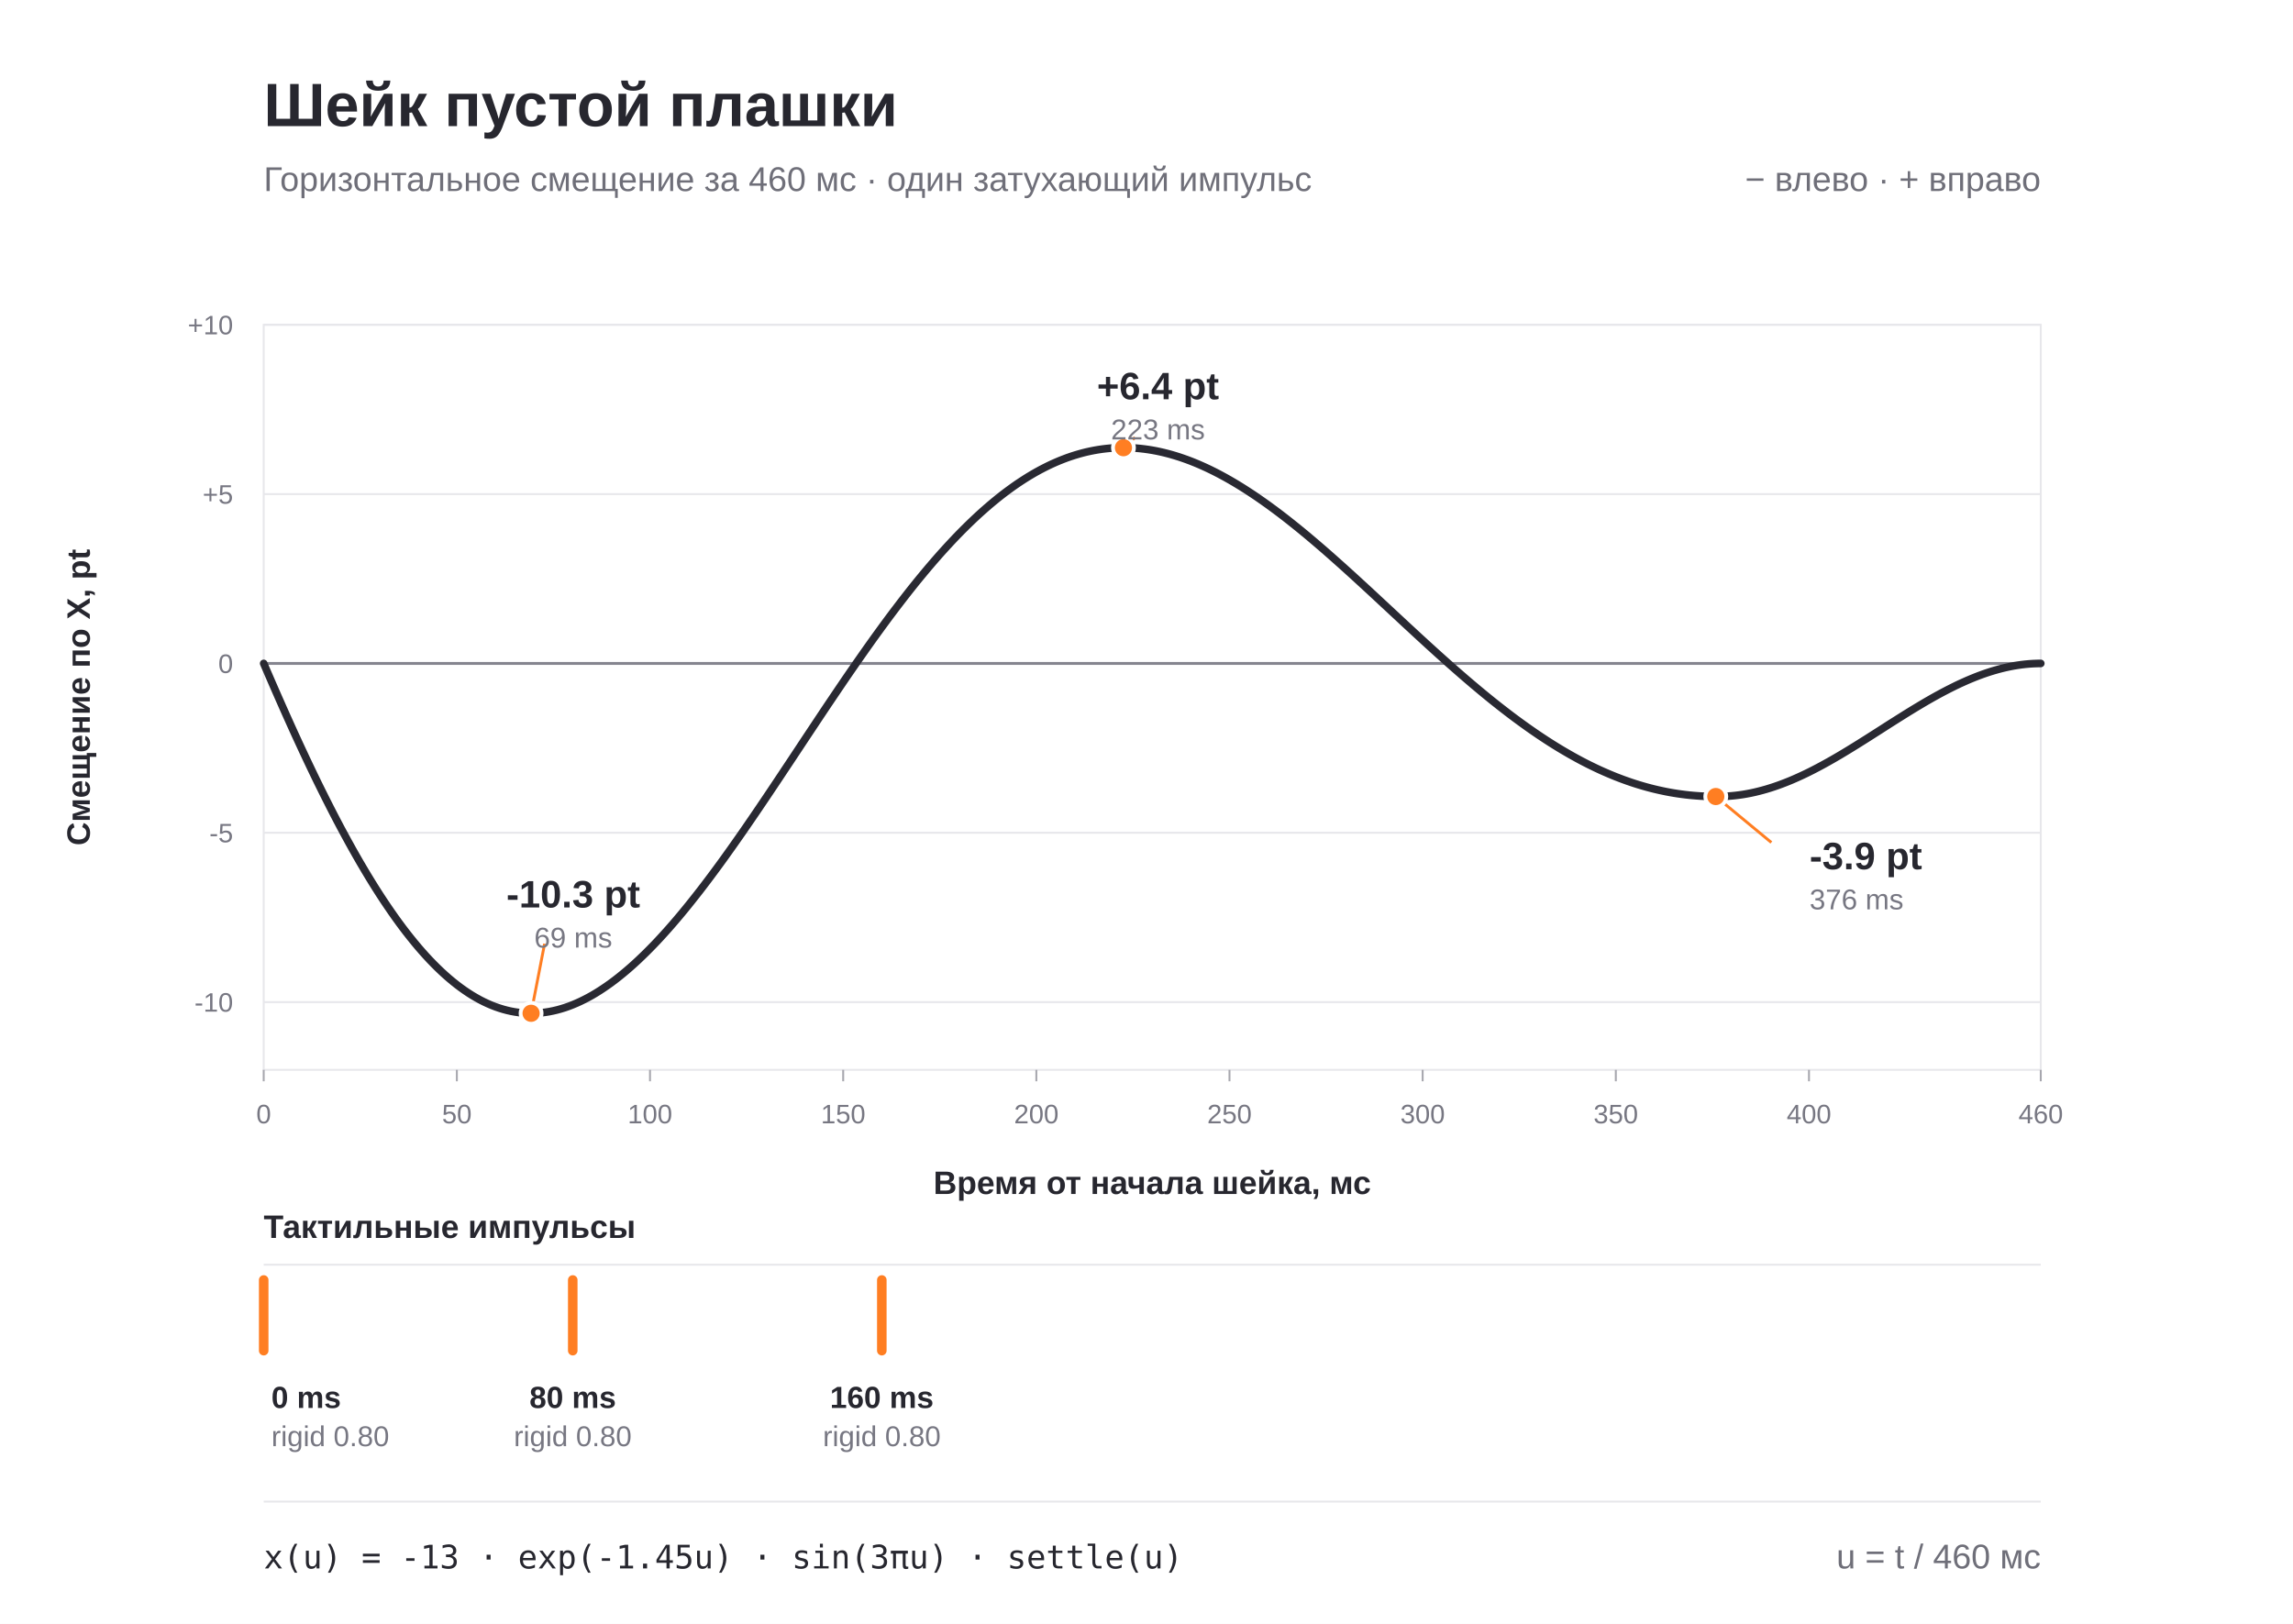
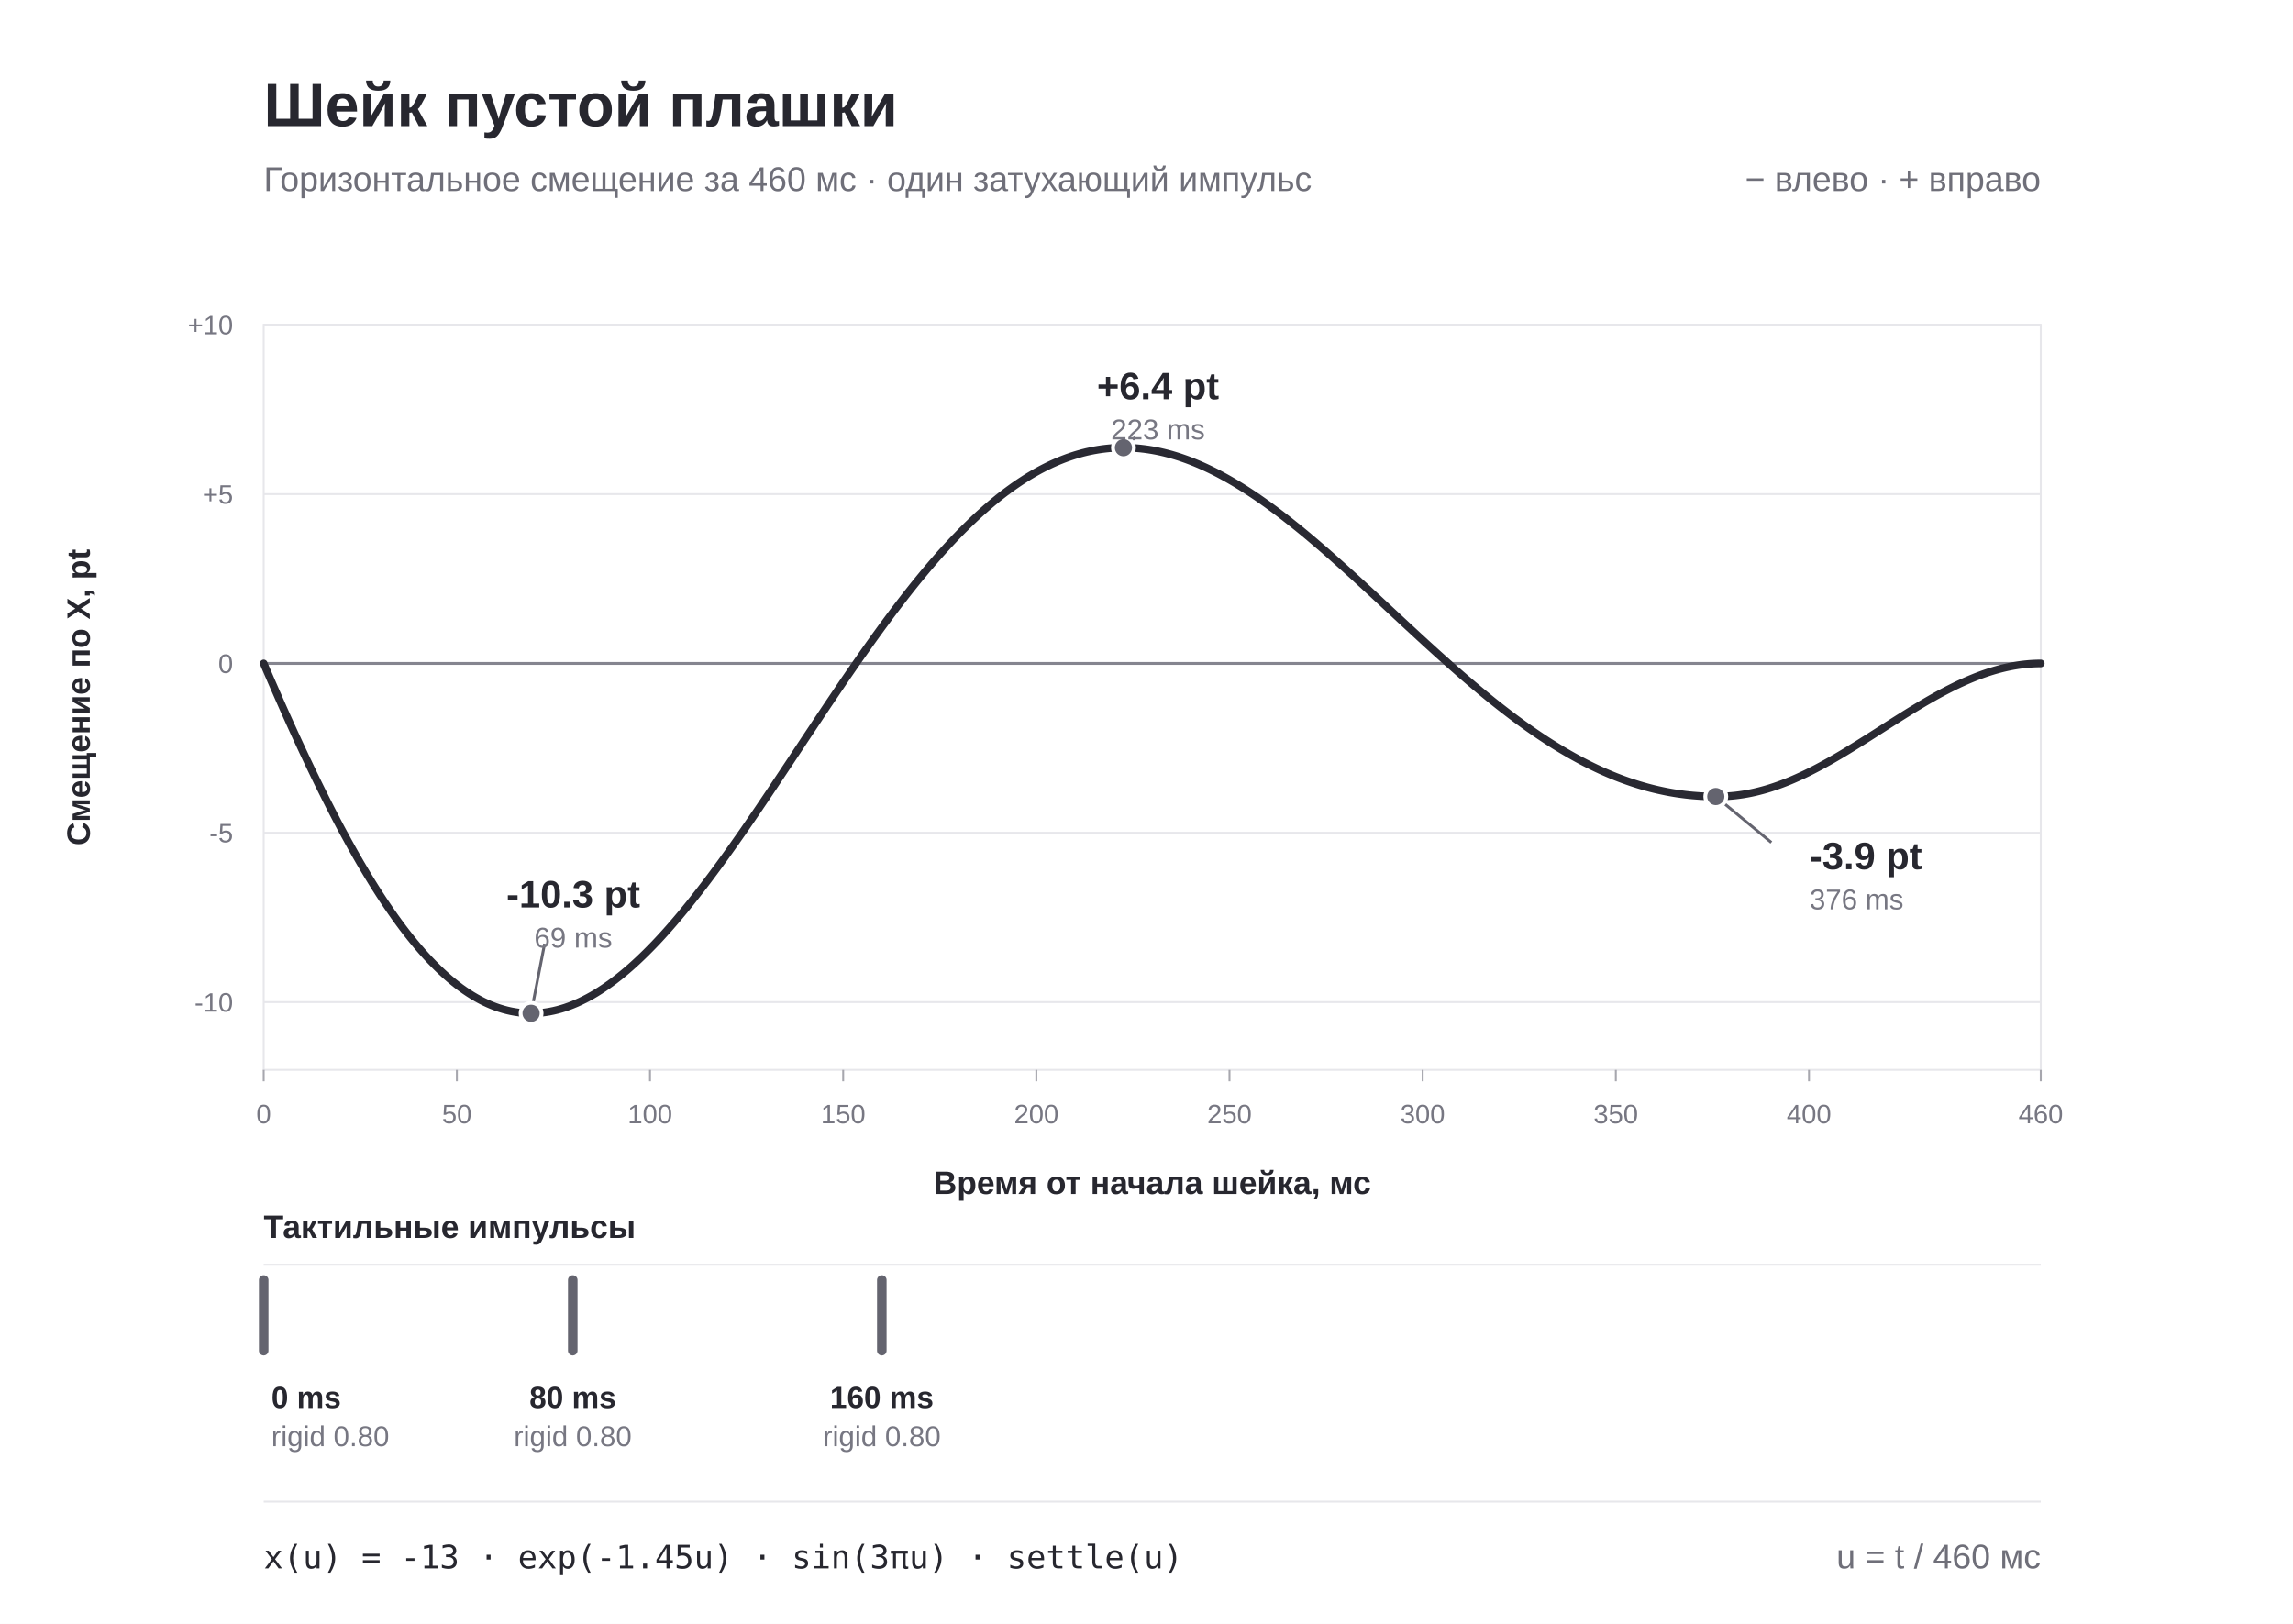
<svg xmlns="http://www.w3.org/2000/svg" width="1200" height="850" viewBox="0 0 1200 850">
  <style>
    text { font-family: Arial, Helvetica, sans-serif; fill: #27272F; }
    .title { font-size: 32px; font-weight: 700; }
    .subtitle { font-size: 18px; fill: #6F6F79; }
    .axis { font-size: 17px; font-weight: 600; }
    .tick { font-size: 14px; fill: #777782; }
    .peak { font-size: 20px; font-weight: 700; }
    .time { font-size: 15px; fill: #777782; }
    .pulse { font-size: 16px; font-weight: 700; }
    .formula { font-size: 17px; font-family: Menlo, Monaco, monospace; }
  </style>
  <rect width="1200" height="850" fill="#FFFFFF" />
  <text x="138" y="66" class="title">Шейк пустой плашки</text>
  <text x="138" y="100" class="subtitle">Горизонтальное смещение за 460 мс · один затухающий импульс</text>
  <text x="1068" y="100" text-anchor="end" class="subtitle">− влево · + вправо</text>
  <rect x="138" y="170" width="930" height="390" fill="#FFFFFF" stroke="#E7E7EB" stroke-width="1" />
  <line x1="138" y1="524.55" x2="1068" y2="524.55" stroke="#E7E7EB" stroke-width="1" />
  <text x="122" y="529.55" text-anchor="end" class="tick">-10</text>
  <line x1="138" y1="435.91" x2="1068" y2="435.91" stroke="#E7E7EB" stroke-width="1" />
  <text x="122" y="440.91" text-anchor="end" class="tick">-5</text>
  <line x1="138" y1="347.27" x2="1068" y2="347.27" stroke="#85858F" stroke-width="1.5" />
  <text x="122" y="352.27" text-anchor="end" class="tick">0</text>
  <line x1="138" y1="258.64" x2="1068" y2="258.64" stroke="#E7E7EB" stroke-width="1" />
  <text x="122" y="263.64" text-anchor="end" class="tick">+5</text>
  <line x1="138" y1="170.00" x2="1068" y2="170.00" stroke="#E7E7EB" stroke-width="1" />
  <text x="122" y="175.00" text-anchor="end" class="tick">+10</text>
  <line x1="138.00" y1="560" x2="138.00" y2="566" stroke="#A7A7AE" stroke-width="1" />
  <text x="138.00" y="588" text-anchor="middle" class="tick">0</text>
  <line x1="239.09" y1="560" x2="239.09" y2="566" stroke="#A7A7AE" stroke-width="1" />
  <text x="239.09" y="588" text-anchor="middle" class="tick">50</text>
  <line x1="340.17" y1="560" x2="340.17" y2="566" stroke="#A7A7AE" stroke-width="1" />
  <text x="340.17" y="588" text-anchor="middle" class="tick">100</text>
  <line x1="441.26" y1="560" x2="441.26" y2="566" stroke="#A7A7AE" stroke-width="1" />
  <text x="441.26" y="588" text-anchor="middle" class="tick">150</text>
  <line x1="542.35" y1="560" x2="542.35" y2="566" stroke="#A7A7AE" stroke-width="1" />
  <text x="542.35" y="588" text-anchor="middle" class="tick">200</text>
  <line x1="643.43" y1="560" x2="643.43" y2="566" stroke="#A7A7AE" stroke-width="1" />
  <text x="643.43" y="588" text-anchor="middle" class="tick">250</text>
  <line x1="744.52" y1="560" x2="744.52" y2="566" stroke="#A7A7AE" stroke-width="1" />
  <text x="744.52" y="588" text-anchor="middle" class="tick">300</text>
  <line x1="845.61" y1="560" x2="845.61" y2="566" stroke="#A7A7AE" stroke-width="1" />
  <text x="845.61" y="588" text-anchor="middle" class="tick">350</text>
  <line x1="946.70" y1="560" x2="946.70" y2="566" stroke="#A7A7AE" stroke-width="1" />
  <text x="946.70" y="588" text-anchor="middle" class="tick">400</text>
  <line x1="1068.00" y1="560" x2="1068.00" y2="566" stroke="#A7A7AE" stroke-width="1" />
  <text x="1068.00" y="588" text-anchor="middle" class="tick">460</text>
  <path d="M138.00,347.27 L140.02,351.98 L142.04,356.65 L144.07,361.30 L146.09,365.90 L148.11,370.47 L150.13,375.00 L152.15,379.49 L154.17,383.94 L156.20,388.35 L158.22,392.71 L160.24,397.02 L162.26,401.28 L164.28,405.50 L166.30,409.66 L168.33,413.77 L170.35,417.82 L172.37,421.82 L174.39,425.77 L176.41,429.65 L178.43,433.48 L180.46,437.24 L182.48,440.94 L184.50,444.58 L186.52,448.15 L188.54,451.66 L190.57,455.10 L192.59,458.48 L194.61,461.78 L196.63,465.02 L198.65,468.18 L200.67,471.27 L202.70,474.29 L204.72,477.24 L206.74,480.11 L208.76,482.91 L210.78,485.63 L212.80,488.27 L214.83,490.84 L216.85,493.33 L218.87,495.75 L220.89,498.08 L222.91,500.33 L224.93,502.51 L226.96,504.60 L228.98,506.62 L231.00,508.55 L233.02,510.40 L235.04,512.17 L237.07,513.86 L239.09,515.47 L241.11,516.99 L243.13,518.43 L245.15,519.79 L247.17,521.07 L249.20,522.26 L251.22,523.38 L253.24,524.41 L255.26,525.35 L257.28,526.22 L259.30,527.00 L261.33,527.70 L263.35,528.32 L265.37,528.86 L267.39,529.32 L269.41,529.69 L271.43,529.99 L273.46,530.20 L275.48,530.34 L277.50,530.40 L279.52,530.37 L281.54,530.27 L283.57,530.10 L285.59,529.84 L287.61,529.51 L289.63,529.10 L291.65,528.62 L293.67,528.06 L295.70,527.43 L297.72,526.72 L299.74,525.94 L301.76,525.09 L303.78,524.17 L305.80,523.18 L307.83,522.12 L309.85,521.00 L311.87,519.80 L313.89,518.54 L315.91,517.21 L317.93,515.82 L319.96,514.37 L321.98,512.85 L324.00,511.27 L326.02,509.63 L328.04,507.94 L330.07,506.18 L332.09,504.37 L334.11,502.50 L336.13,500.57 L338.15,498.60 L340.17,496.57 L342.20,494.49 L344.22,492.36 L346.24,490.18 L348.26,487.95 L350.28,485.68 L352.30,483.36 L354.33,480.99 L356.35,478.59 L358.37,476.14 L360.39,473.66 L362.41,471.13 L364.43,468.57 L366.46,465.98 L368.48,463.34 L370.50,460.68 L372.52,457.98 L374.54,455.26 L376.57,452.50 L378.59,449.72 L380.61,446.90 L382.63,444.07 L384.65,441.21 L386.67,438.33 L388.70,435.43 L390.72,432.50 L392.74,429.56 L394.76,426.61 L396.78,423.64 L398.80,420.65 L400.83,417.65 L402.85,414.64 L404.87,411.62 L406.89,408.59 L408.91,405.56 L410.93,402.51 L412.96,399.47 L414.98,396.42 L417.00,393.37 L419.02,390.32 L421.04,387.26 L423.07,384.21 L425.09,381.17 L427.11,378.13 L429.13,375.09 L431.15,372.06 L433.17,369.04 L435.20,366.03 L437.22,363.04 L439.24,360.05 L441.26,357.07 L443.28,354.11 L445.30,351.17 L447.33,348.24 L449.35,345.34 L451.37,342.45 L453.39,339.58 L455.41,336.73 L457.43,333.90 L459.46,331.10 L461.48,328.32 L463.50,325.57 L465.52,322.84 L467.54,320.15 L469.57,317.48 L471.59,314.84 L473.61,312.23 L475.63,309.65 L477.65,307.10 L479.67,304.59 L481.70,302.11 L483.72,299.67 L485.74,297.26 L487.76,294.89 L489.78,292.56 L491.80,290.26 L493.83,288.00 L495.85,285.79 L497.87,283.61 L499.89,281.47 L501.91,279.38 L503.93,277.33 L505.96,275.32 L507.98,273.35 L510.00,271.43 L512.02,269.55 L514.04,267.72 L516.07,265.93 L518.09,264.19 L520.11,262.50 L522.13,260.85 L524.15,259.25 L526.17,257.70 L528.20,256.20 L530.22,254.74 L532.24,253.33 L534.26,251.98 L536.28,250.67 L538.30,249.41 L540.33,248.20 L542.35,247.04 L544.37,245.93 L546.39,244.88 L548.41,243.87 L550.43,242.91 L552.46,242.01 L554.48,241.15 L556.50,240.35 L558.52,239.59 L560.54,238.89 L562.57,238.24 L564.59,237.64 L566.61,237.08 L568.63,236.58 L570.65,236.14 L572.67,235.74 L574.70,235.39 L576.72,235.09 L578.74,234.84 L580.76,234.64 L582.78,234.49 L584.80,234.39 L586.83,234.34 L588.85,234.34 L590.87,234.39 L592.89,234.48 L594.91,234.62 L596.93,234.81 L598.96,235.05 L600.98,235.33 L603.00,235.66 L605.02,236.03 L607.04,236.45 L609.07,236.92 L611.09,237.43 L613.11,237.98 L615.13,238.58 L617.15,239.21 L619.17,239.90 L621.20,240.62 L623.22,241.38 L625.24,242.19 L627.26,243.03 L629.28,243.92 L631.30,244.84 L633.33,245.80 L635.35,246.80 L637.37,247.83 L639.39,248.91 L641.41,250.01 L643.43,251.15 L645.46,252.33 L647.48,253.54 L649.50,254.78 L651.52,256.05 L653.54,257.36 L655.57,258.69 L657.59,260.05 L659.61,261.45 L661.63,262.87 L663.65,264.31 L665.67,265.79 L667.70,267.29 L669.72,268.81 L671.74,270.36 L673.76,271.93 L675.78,273.53 L677.80,275.15 L679.83,276.78 L681.85,278.44 L683.87,280.11 L685.89,281.81 L687.91,283.52 L689.93,285.25 L691.96,286.99 L693.98,288.75 L696.00,290.52 L698.02,292.31 L700.04,294.11 L702.07,295.92 L704.09,297.74 L706.11,299.57 L708.13,301.40 L710.15,303.25 L712.17,305.11 L714.20,306.97 L716.22,308.83 L718.24,310.70 L720.26,312.58 L722.28,314.46 L724.30,316.34 L726.33,318.22 L728.35,320.10 L730.37,321.98 L732.39,323.86 L734.41,325.74 L736.43,327.62 L738.46,329.49 L740.48,331.36 L742.50,333.23 L744.52,335.08 L746.54,336.94 L748.57,338.78 L750.59,340.62 L752.61,342.45 L754.63,344.26 L756.65,346.07 L758.67,347.87 L760.70,349.66 L762.72,351.43 L764.74,353.19 L766.76,354.94 L768.78,356.67 L770.80,358.39 L772.83,360.09 L774.85,361.78 L776.87,363.45 L778.89,365.10 L780.91,366.74 L782.93,368.35 L784.96,369.95 L786.98,371.52 L789.00,373.08 L791.02,374.62 L793.04,376.13 L795.07,377.62 L797.09,379.09 L799.11,380.54 L801.13,381.96 L803.15,383.36 L805.17,384.74 L807.20,386.09 L809.22,387.42 L811.24,388.72 L813.26,389.99 L815.28,391.24 L817.30,392.46 L819.33,393.65 L821.35,394.82 L823.37,395.96 L825.39,397.07 L827.41,398.16 L829.43,399.21 L831.46,400.24 L833.48,401.23 L835.50,402.20 L837.52,403.14 L839.54,404.04 L841.57,404.92 L843.59,405.77 L845.61,406.59 L847.63,407.37 L849.65,408.13 L851.67,408.85 L853.70,409.55 L855.72,410.21 L857.74,410.84 L859.76,411.44 L861.78,412.01 L863.80,412.55 L865.83,413.06 L867.85,413.53 L869.87,413.97 L871.89,414.39 L873.91,414.77 L875.93,415.12 L877.96,415.44 L879.98,415.72 L882.00,415.98 L884.02,416.21 L886.04,416.40 L888.07,416.56 L890.09,416.70 L892.11,416.80 L894.13,416.87 L896.15,416.91 L898.17,416.92 L900.20,416.91 L902.22,416.85 L904.24,416.75 L906.26,416.59 L908.28,416.39 L910.30,416.14 L912.33,415.84 L914.35,415.49 L916.37,415.10 L918.39,414.66 L920.41,414.17 L922.43,413.64 L924.46,413.07 L926.48,412.45 L928.50,411.79 L930.52,411.09 L932.54,410.35 L934.57,409.57 L936.59,408.76 L938.61,407.90 L940.63,407.01 L942.65,406.09 L944.67,405.14 L946.70,404.15 L948.72,403.13 L950.74,402.08 L952.76,401.01 L954.78,399.91 L956.80,398.79 L958.83,397.64 L960.85,396.47 L962.87,395.29 L964.89,394.08 L966.91,392.86 L968.93,391.62 L970.96,390.37 L972.98,389.11 L975.00,387.84 L977.02,386.57 L979.04,385.28 L981.07,383.99 L983.09,382.70 L985.11,381.41 L987.13,380.11 L989.15,378.82 L991.17,377.54 L993.20,376.26 L995.22,374.99 L997.24,373.72 L999.26,372.47 L1001.28,371.23 L1003.30,370.01 L1005.33,368.80 L1007.35,367.60 L1009.37,366.43 L1011.39,365.28 L1013.41,364.15 L1015.43,363.05 L1017.46,361.97 L1019.48,360.92 L1021.50,359.90 L1023.52,358.90 L1025.54,357.94 L1027.57,357.02 L1029.59,356.12 L1031.61,355.27 L1033.63,354.45 L1035.65,353.66 L1037.67,352.92 L1039.70,352.22 L1041.72,351.56 L1043.74,350.95 L1045.76,350.38 L1047.78,349.85 L1049.80,349.37 L1051.83,348.94 L1053.85,348.55 L1055.87,348.22 L1057.89,347.93 L1059.91,347.70 L1061.93,347.51 L1063.96,347.38 L1065.98,347.30 L1068.00,347.27" fill="none" stroke="#292932" stroke-width="4" stroke-linecap="round" stroke-linejoin="round" />
-   <line x1="277.94" y1="530.40" x2="285" y2="494" stroke="#FF7E22" stroke-width="1.5" />
-   <circle cx="277.94" cy="530.40" r="5.5" fill="#FF7E22" stroke="#FFFFFF" stroke-width="2" />
+   <line x1="277.94" y1="530.40" x2="285" y2="494" stroke="#64646F" stroke-width="1.5" />
+   <circle cx="277.94" cy="530.40" r="5.5" fill="#64646F" stroke="#FFFFFF" stroke-width="2" />
  <text x="300" y="475" text-anchor="middle" class="peak">-10.3 pt</text>
  <text x="300" y="496" text-anchor="middle" class="time">69 ms</text>
-   <line x1="587.94" y1="234.35" x2="594" y2="229" stroke="#FF7E22" stroke-width="1.5" />
-   <circle cx="587.94" cy="234.35" r="5.5" fill="#FF7E22" stroke="#FFFFFF" stroke-width="2" />
+   <line x1="587.94" y1="234.35" x2="594" y2="229" stroke="#64646F" stroke-width="1.5" />
+   <circle cx="587.94" cy="234.35" r="5.5" fill="#64646F" stroke="#FFFFFF" stroke-width="2" />
  <text x="606" y="209" text-anchor="middle" class="peak">+6.4 pt</text>
  <text x="606" y="230" text-anchor="middle" class="time">223 ms</text>
-   <line x1="897.93" y1="416.94" x2="927" y2="441" stroke="#FF7E22" stroke-width="1.5" />
-   <circle cx="897.93" cy="416.94" r="5.5" fill="#FF7E22" stroke="#FFFFFF" stroke-width="2" />
+   <line x1="897.93" y1="416.94" x2="927" y2="441" stroke="#64646F" stroke-width="1.5" />
+   <circle cx="897.93" cy="416.94" r="5.5" fill="#64646F" stroke="#FFFFFF" stroke-width="2" />
  <text x="947" y="455" text-anchor="start" class="peak">-3.9 pt</text>
  <text x="947" y="476" text-anchor="start" class="time">376 ms</text>
  <text x="603" y="625" text-anchor="middle" class="axis">Время от начала шейка, мс</text>
  <text transform="translate(47 365) rotate(-90)" text-anchor="middle" class="axis">Смещение по X, pt</text>
  <line x1="138" y1="662" x2="1068" y2="662" stroke="#E7E7EB" stroke-width="1" />
  <text x="138" y="648" class="axis">Тактильные импульсы</text>
-   <line x1="138.00" y1="707" x2="138.00" y2="670.00" stroke="#FF7E22" stroke-width="5" stroke-linecap="round" />
+   <line x1="138.00" y1="707" x2="138.00" y2="670.00" stroke="#64646F" stroke-width="5" stroke-linecap="round" />
  <text x="142.00" y="737" text-anchor="start" class="pulse">0 ms</text>
  <text x="142.00" y="757" text-anchor="start" class="time">rigid 0.80</text>
-   <line x1="299.74" y1="707" x2="299.74" y2="670.00" stroke="#FF7E22" stroke-width="5" stroke-linecap="round" />
+   <line x1="299.74" y1="707" x2="299.74" y2="670.00" stroke="#64646F" stroke-width="5" stroke-linecap="round" />
  <text x="299.74" y="737" text-anchor="middle" class="pulse">80 ms</text>
  <text x="299.74" y="757" text-anchor="middle" class="time">rigid 0.80</text>
-   <line x1="461.48" y1="707" x2="461.48" y2="670.00" stroke="#FF7E22" stroke-width="5" stroke-linecap="round" />
+   <line x1="461.48" y1="707" x2="461.48" y2="670.00" stroke="#64646F" stroke-width="5" stroke-linecap="round" />
  <text x="461.48" y="737" text-anchor="middle" class="pulse">160 ms</text>
  <text x="461.48" y="757" text-anchor="middle" class="time">rigid 0.80</text>
  <line x1="138" y1="786" x2="1068" y2="786" stroke="#E7E7EB" stroke-width="1" />
  <text x="138" y="821" class="formula">x(u) = -13 · exp(-1.45u) · sin(3πu) · settle(u)</text>
  <text x="1068" y="821" text-anchor="end" class="subtitle">u = t / 460 мс</text>
</svg>
